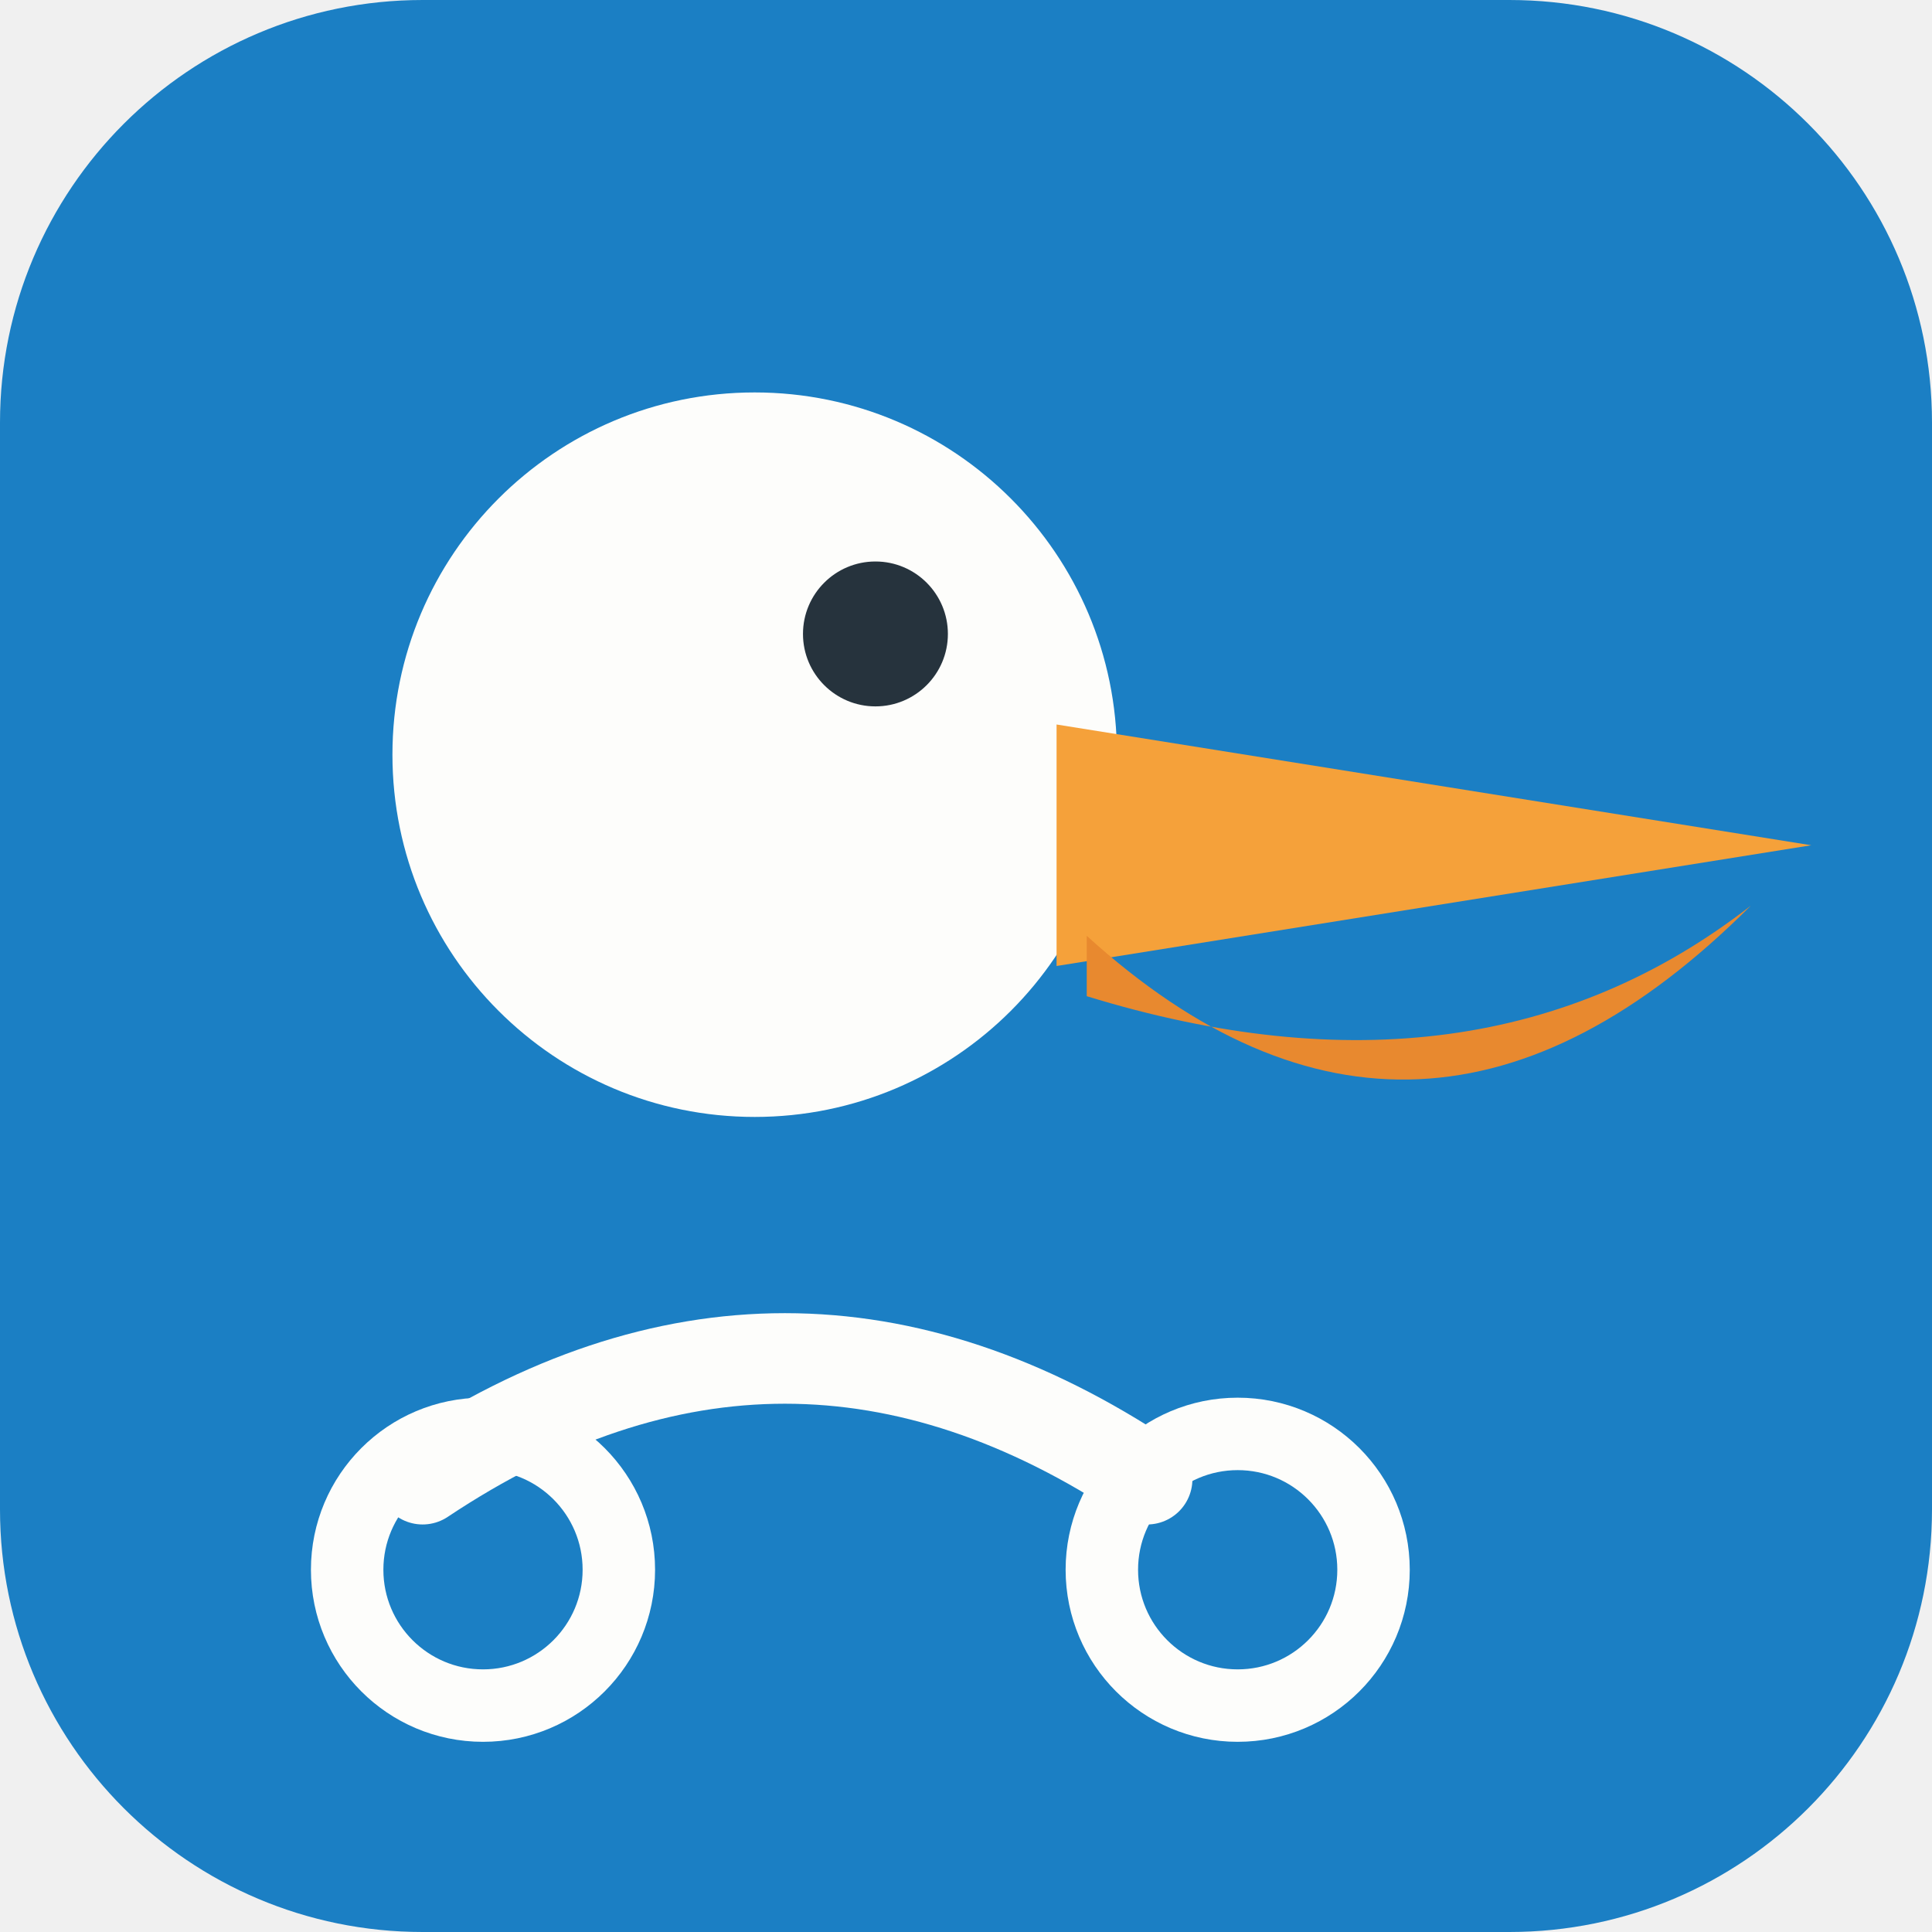
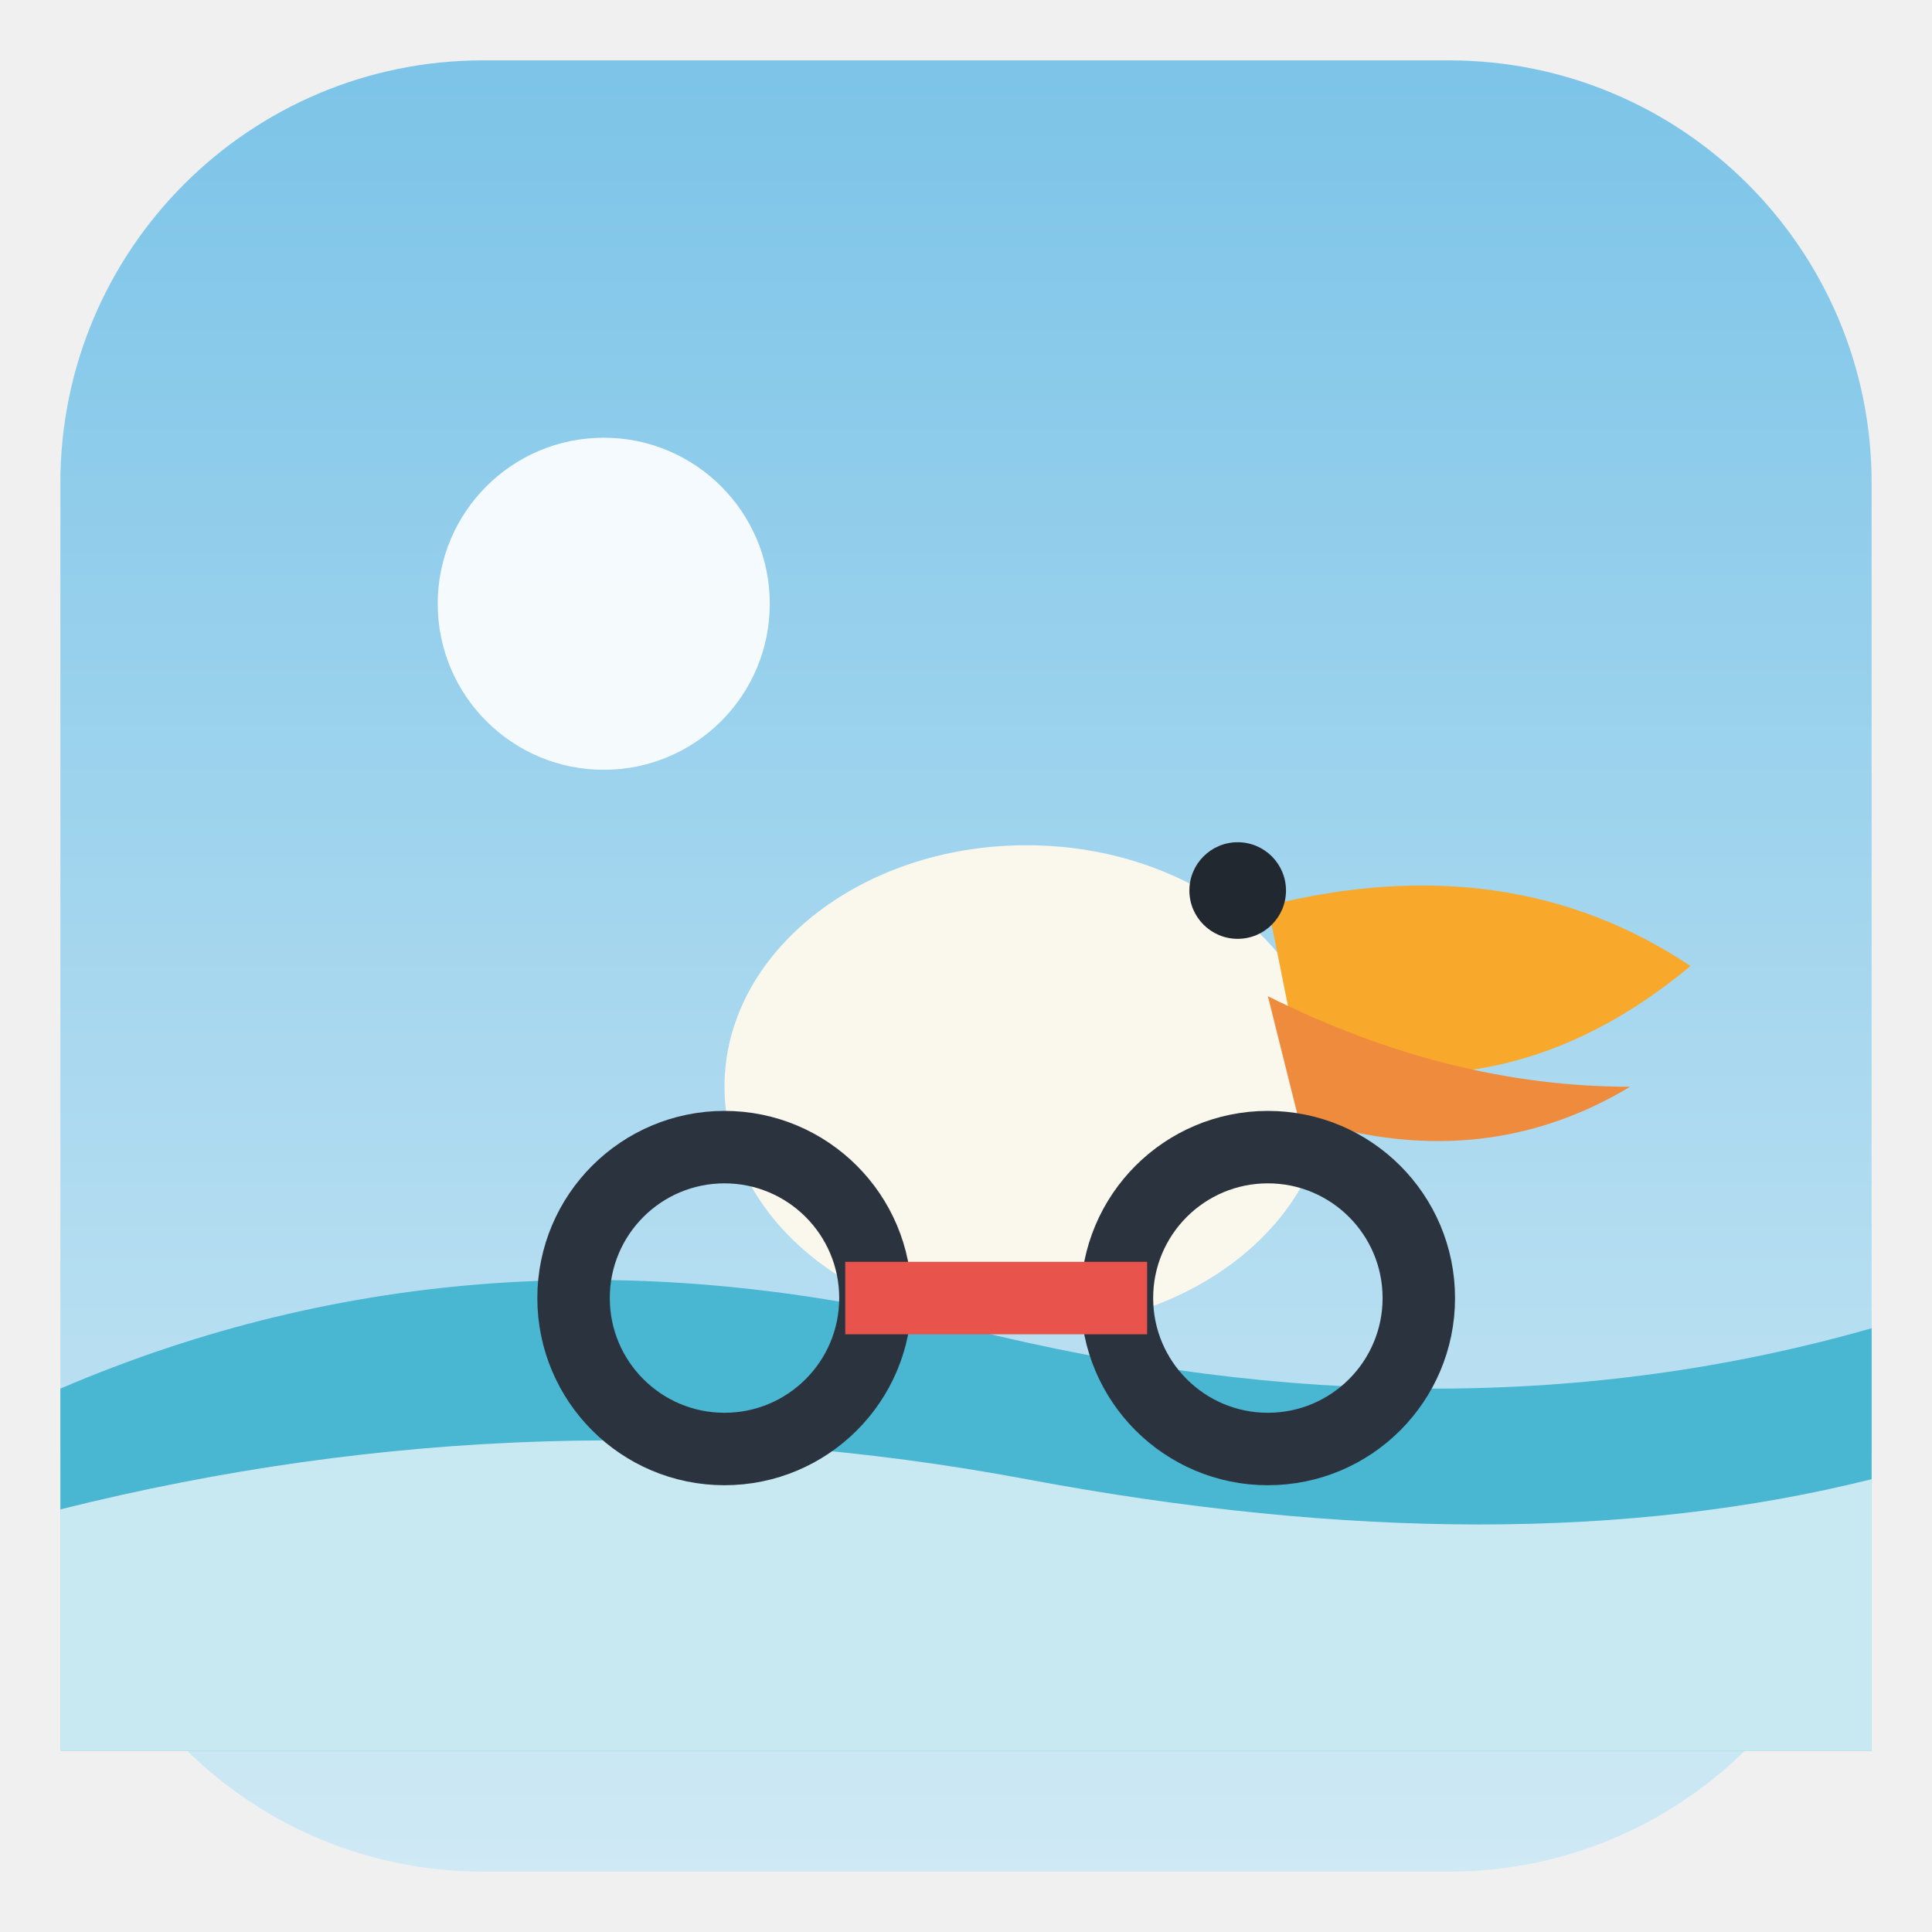
<svg xmlns="http://www.w3.org/2000/svg" viewBox="0 0 64 64">
-   <rect width="64" height="64" rx="14" fill="#1b7fc4" />
-   <circle cx="25" cy="25" r="12" fill="#fdfdfb" />
-   <path d="M35 24 L60 28 L35 32 Z" fill="#f5a13a" />
-   <path d="M36 31 Q47 41 58 30 Q49 37 36 33 Z" fill="#e8892f" />
-   <circle cx="29" cy="21" r="2.4" fill="#26333d" />
-   <path d="M14 49 Q26 41 38 49" stroke="#fdfdfb" stroke-width="3" fill="none" stroke-linecap="round" />
-   <circle cx="16" cy="52" r="4.5" fill="none" stroke="#fdfdfb" stroke-width="2.4" />
-   <circle cx="41" cy="52" r="4.5" fill="none" stroke="#fdfdfb" stroke-width="2.4" />
+   <defs>
+     <linearGradient id="sky" x1="0" y1="0" x2="0" y2="1">
+       <stop offset="0" stop-color="#7cc4e8" />
+       <stop offset="1" stop-color="#cfe9f5" />
+     </linearGradient>
+   </defs>
+   <rect x="2" y="2" width="60" height="60" rx="14" fill="url(#sky)" />
+   <path d="M2 46 Q16 40 32 44 T62 44 V58 H2 Z" fill="#49b6d2" />
+   <path d="M2 50 Q18 46 34 49 T62 49 V58 H2 Z" fill="#ffffff" opacity=".7" />
+   <circle cx="20" cy="20" r="5.5" fill="#fff" opacity=".9" />
+   <ellipse cx="34" cy="36" rx="10" ry="8" fill="#faf7ed" />
+   <path d="M42 30 q8 -2 14 2 q-6 5 -13 3 z" fill="#f8a92b" />
+   <path d="M42 33 q6 3 12 3 q-5 3 -11 1 z" fill="#ef8b3c" />
+   <circle cx="41" cy="29.5" r="1.6" fill="#22282f" />
+   <circle cx="24" cy="43" r="5" fill="none" stroke="#2b343e" stroke-width="2.4" />
+   <circle cx="42" cy="43" r="5" fill="none" stroke="#2b343e" stroke-width="2.4" />
+   <path d="M28 43 L38 43" stroke="#e8534b" stroke-width="2.4" />
</svg>
